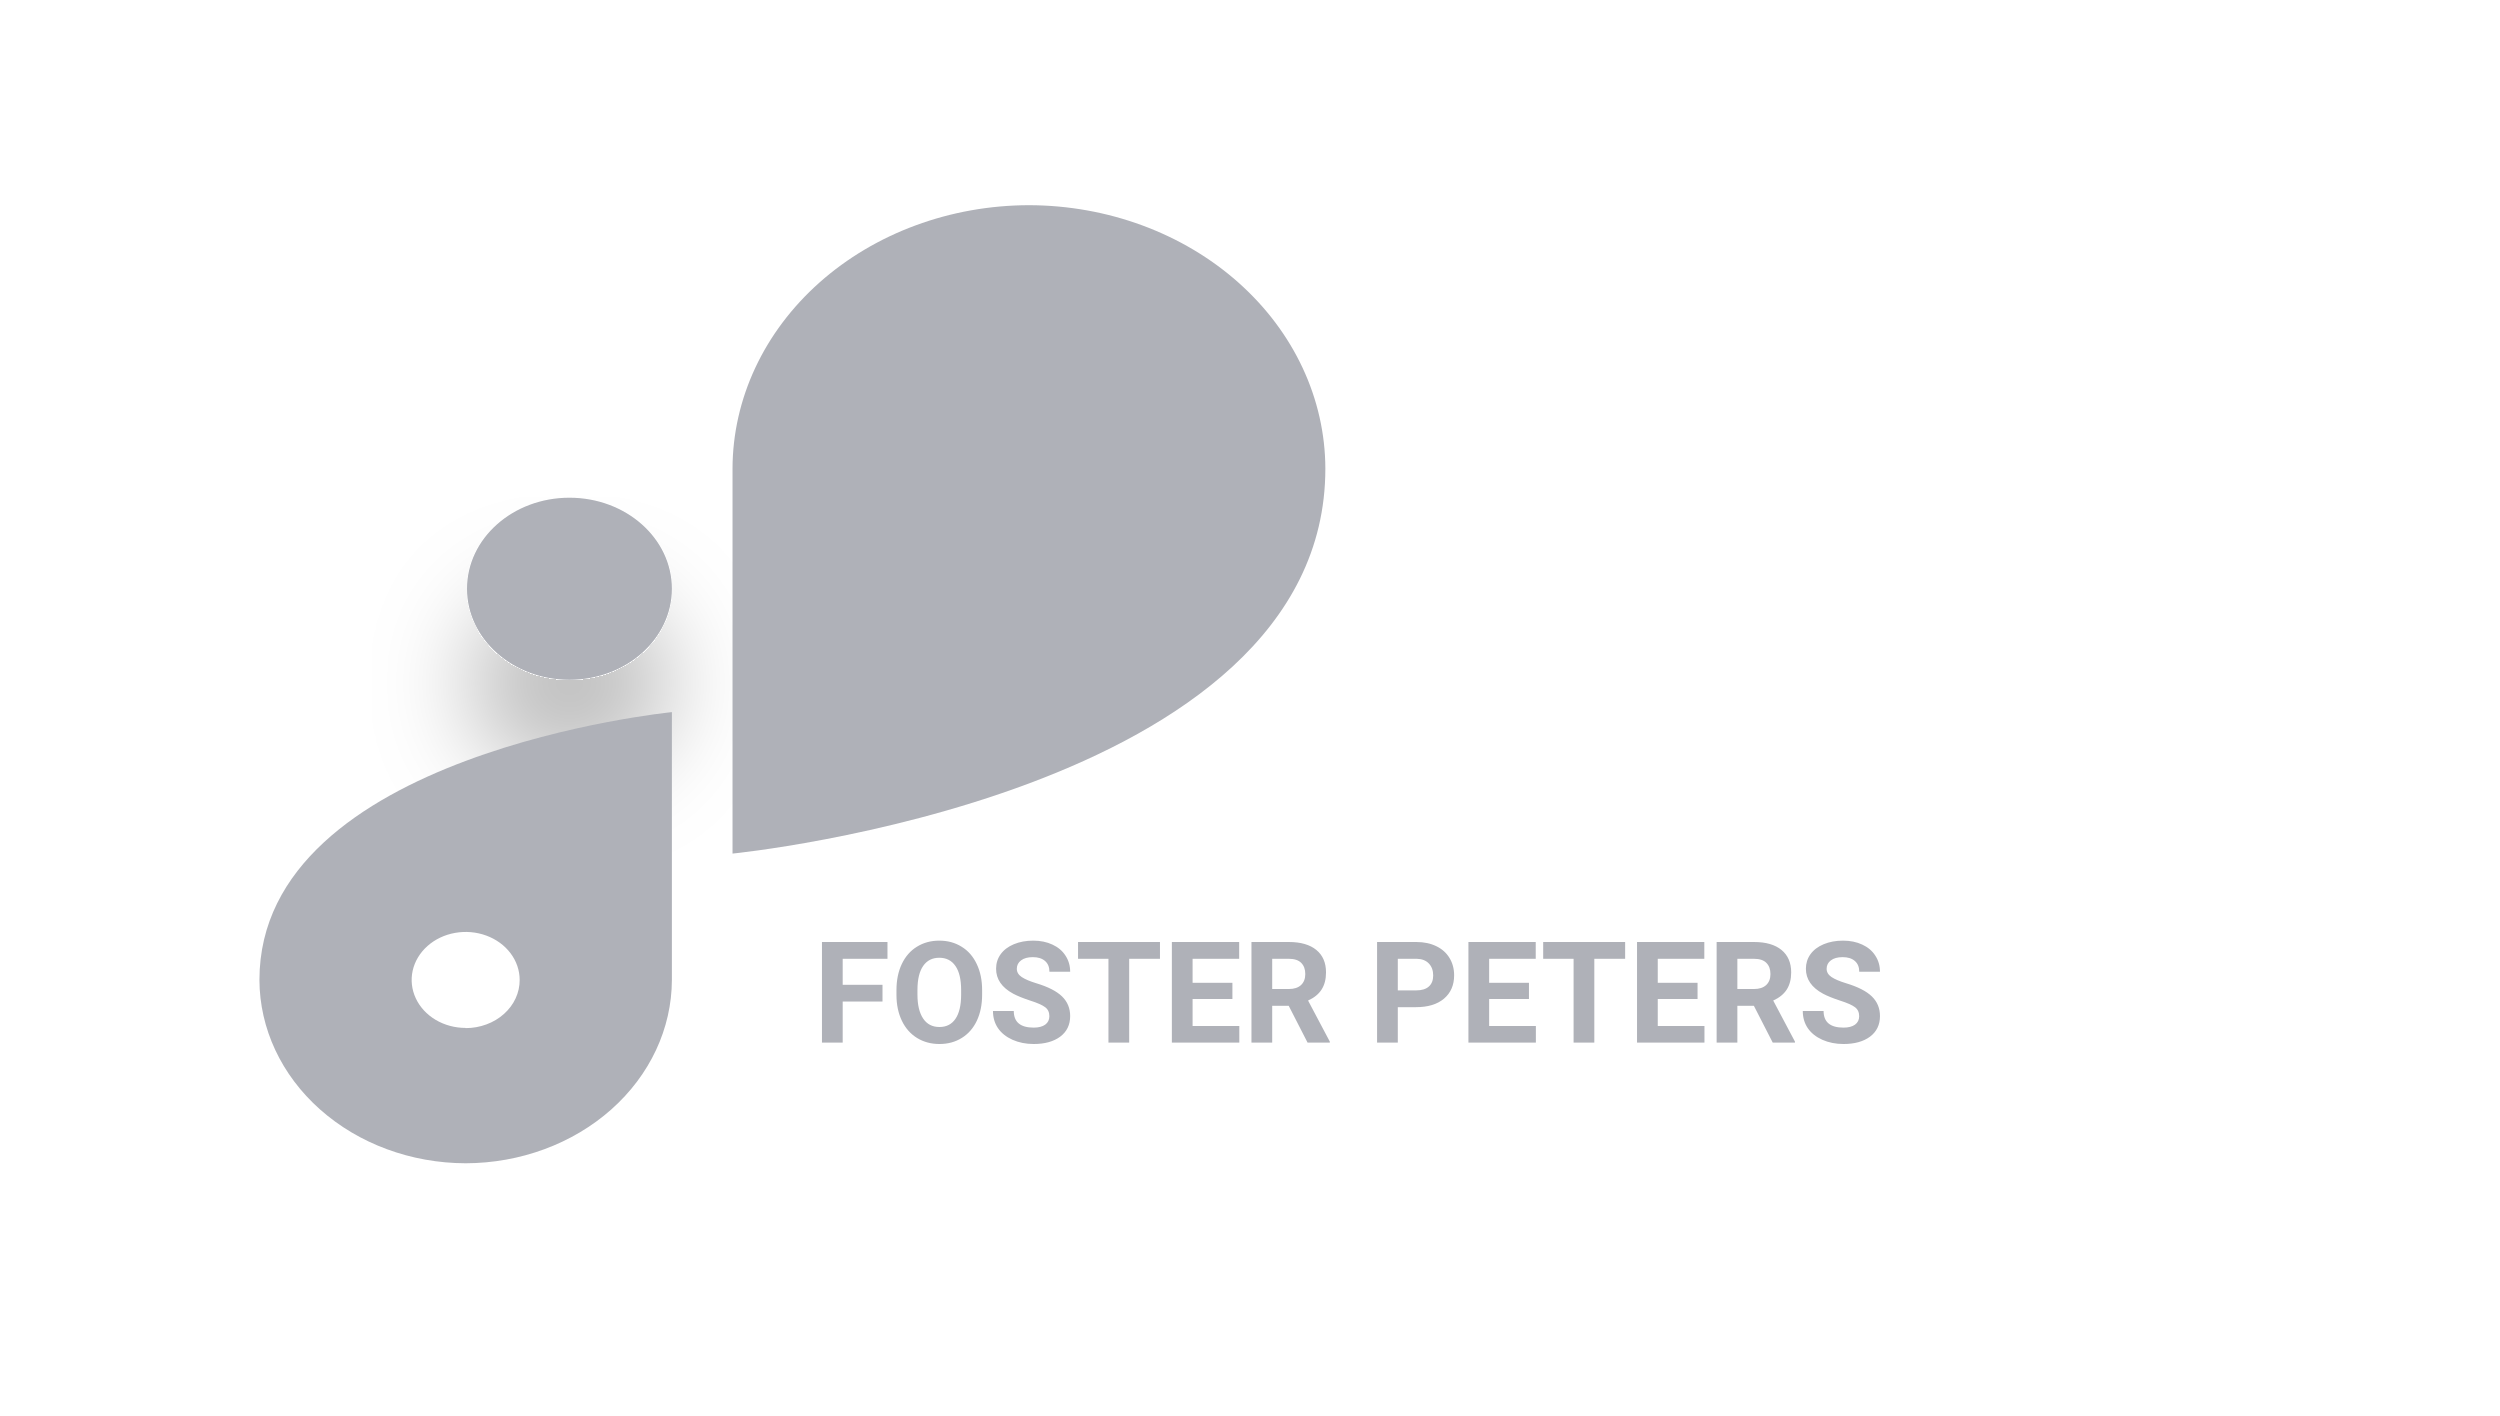
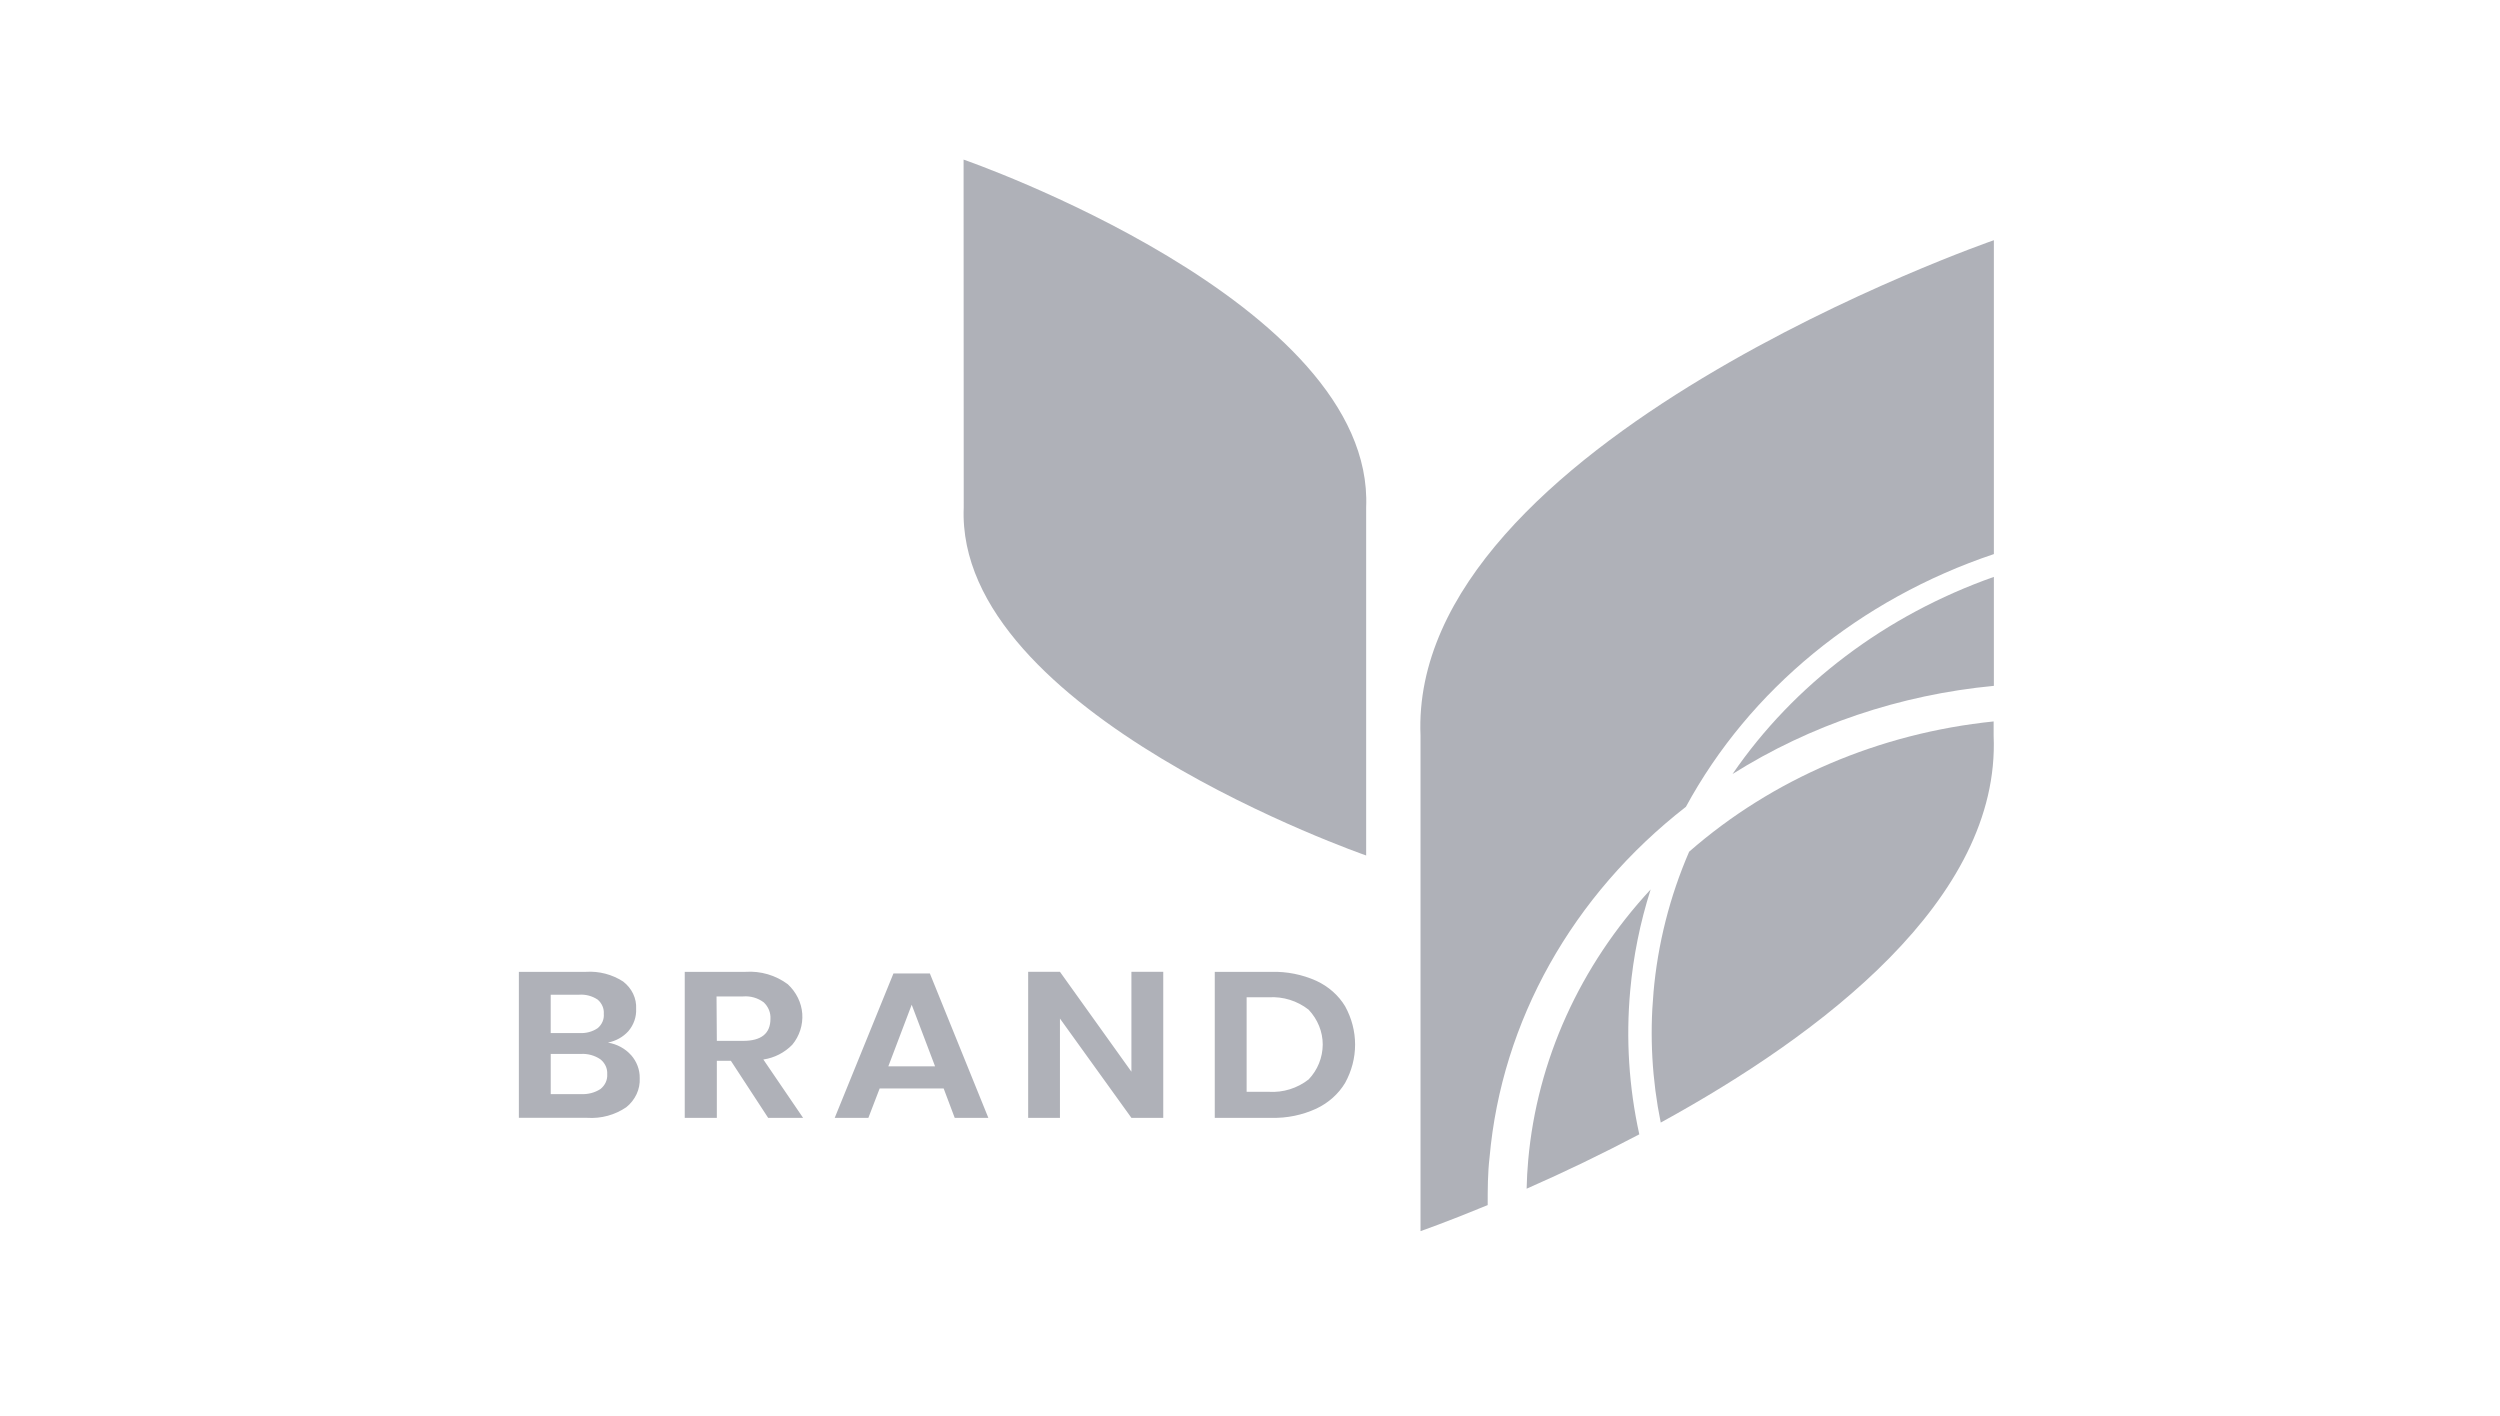
- <svg xmlns="http://www.w3.org/2000/svg" width="106" height="60" viewBox="0 0 106 60" fill="none">
-   <g filter="url(#filter0_d_73601:11)">
-     <path d="M24.146 21.103H24.143C21.745 21.103 19.801 22.83 19.801 24.962V24.964C19.801 27.095 21.745 28.823 24.143 28.823H24.146C26.544 28.823 28.488 27.095 28.488 24.964V24.962C28.488 22.83 26.544 21.103 24.146 21.103Z" fill="#AFB1B8" />
-   </g>
-   <path d="M56.195 19.869C56.188 16.909 54.862 14.072 52.507 11.979C50.153 9.886 46.96 8.707 43.63 8.7V8.7C40.298 8.705 37.105 9.884 34.748 11.977C32.392 14.071 31.066 16.908 31.059 19.869V36.192C31.059 36.192 56.192 33.704 56.195 19.872V19.869Z" fill="#AFB1B8" />
-   <path d="M11 41.55C11.006 43.609 11.929 45.583 13.568 47.039C15.206 48.496 17.427 49.317 19.744 49.323C22.061 49.317 24.281 48.496 25.92 47.04C27.558 45.584 28.482 43.611 28.488 41.552V30.194C28.488 30.194 11 31.927 11 41.55ZM19.744 43.584C19.291 43.584 18.849 43.465 18.472 43.242C18.096 43.018 17.802 42.7 17.629 42.328C17.455 41.956 17.41 41.547 17.498 41.153C17.587 40.758 17.805 40.395 18.125 40.111C18.445 39.826 18.853 39.632 19.297 39.554C19.742 39.475 20.202 39.515 20.62 39.669C21.039 39.823 21.396 40.084 21.648 40.419C21.9 40.754 22.034 41.147 22.034 41.55C22.035 41.817 21.977 42.083 21.862 42.331C21.748 42.578 21.579 42.804 21.366 42.993C21.154 43.183 20.901 43.334 20.622 43.436C20.344 43.539 20.046 43.592 19.744 43.592V43.584Z" fill="#AFB1B8" />
-   <path d="M37.418 42.464H35.73V44.207H34.851V39.941H37.629V40.653H35.73V41.755H37.418V42.464ZM41.642 42.171C41.642 42.591 41.568 42.959 41.42 43.275C41.271 43.592 41.058 43.836 40.781 44.008C40.506 44.18 40.189 44.266 39.832 44.266C39.478 44.266 39.163 44.181 38.885 44.011C38.608 43.841 38.393 43.599 38.241 43.284C38.089 42.968 38.011 42.604 38.01 42.194V41.983C38.01 41.563 38.085 41.194 38.235 40.876C38.387 40.556 38.601 40.31 38.877 40.141C39.154 39.969 39.47 39.883 39.826 39.883C40.181 39.883 40.497 39.969 40.772 40.141C41.05 40.31 41.263 40.556 41.414 40.876C41.566 41.194 41.642 41.562 41.642 41.98V42.171ZM40.752 41.977C40.752 41.53 40.672 41.19 40.511 40.958C40.351 40.725 40.123 40.609 39.826 40.609C39.531 40.609 39.303 40.724 39.143 40.955C38.983 41.184 38.902 41.519 38.9 41.963V42.171C38.9 42.606 38.98 42.944 39.14 43.184C39.3 43.425 39.531 43.545 39.832 43.545C40.127 43.545 40.353 43.43 40.511 43.199C40.67 42.967 40.75 42.629 40.752 42.185V41.977ZM44.493 43.088C44.493 42.922 44.434 42.795 44.317 42.707C44.2 42.617 43.989 42.523 43.684 42.426C43.38 42.326 43.138 42.228 42.961 42.133C42.476 41.871 42.234 41.518 42.234 41.075C42.234 40.845 42.298 40.639 42.427 40.46C42.558 40.278 42.745 40.137 42.987 40.035C43.231 39.934 43.505 39.883 43.807 39.883C44.112 39.883 44.383 39.938 44.622 40.05C44.86 40.159 45.045 40.314 45.175 40.516C45.308 40.717 45.375 40.945 45.375 41.201H44.496C44.496 41.006 44.434 40.854 44.311 40.747C44.188 40.638 44.015 40.583 43.793 40.583C43.578 40.583 43.411 40.629 43.292 40.721C43.172 40.81 43.113 40.93 43.113 41.078C43.113 41.217 43.182 41.333 43.321 41.427C43.462 41.52 43.668 41.608 43.939 41.69C44.439 41.841 44.803 42.027 45.032 42.25C45.26 42.472 45.375 42.75 45.375 43.082C45.375 43.451 45.235 43.741 44.956 43.952C44.676 44.161 44.3 44.266 43.828 44.266C43.5 44.266 43.201 44.206 42.931 44.087C42.662 43.966 42.456 43.801 42.313 43.592C42.172 43.383 42.102 43.141 42.102 42.865H42.984C42.984 43.336 43.265 43.571 43.828 43.571C44.037 43.571 44.2 43.529 44.317 43.445C44.434 43.359 44.493 43.24 44.493 43.088ZM49.183 40.653H47.877V44.207H46.998V40.653H45.709V39.941H49.183V40.653ZM52.254 42.358H50.566V43.501H52.547V44.207H49.687V39.941H52.541V40.653H50.566V41.67H52.254V42.358ZM54.641 42.645H53.941V44.207H53.062V39.941H54.647C55.151 39.941 55.54 40.054 55.813 40.278C56.087 40.503 56.223 40.82 56.223 41.23C56.223 41.521 56.16 41.764 56.033 41.96C55.908 42.153 55.718 42.307 55.462 42.423L56.385 44.166V44.207H55.441L54.641 42.645ZM53.941 41.934H54.65C54.871 41.934 55.042 41.878 55.163 41.767C55.284 41.653 55.344 41.498 55.344 41.301C55.344 41.099 55.287 40.941 55.172 40.826C55.058 40.711 54.883 40.653 54.647 40.653H53.941V41.934ZM59.267 42.704V44.207H58.388V39.941H60.052C60.373 39.941 60.654 40 60.896 40.117C61.14 40.234 61.328 40.401 61.459 40.618C61.59 40.833 61.655 41.078 61.655 41.353C61.655 41.771 61.511 42.101 61.224 42.344C60.939 42.584 60.544 42.704 60.038 42.704H59.267ZM59.267 41.992H60.052C60.285 41.992 60.462 41.937 60.583 41.828C60.706 41.719 60.767 41.562 60.767 41.359C60.767 41.15 60.706 40.981 60.583 40.852C60.46 40.724 60.29 40.657 60.073 40.653H59.267V41.992ZM64.828 42.358H63.14V43.501H65.121V44.207H62.261V39.941H65.115V40.653H63.14V41.67H64.828V42.358ZM68.906 40.653H67.599V44.207H66.72V40.653H65.431V39.941H68.906V40.653ZM71.976 42.358H70.289V43.501H72.269V44.207H69.41V39.941H72.263V40.653H70.289V41.67H71.976V42.358ZM74.364 42.645H73.664V44.207H72.785V39.941H74.37C74.874 39.941 75.262 40.054 75.536 40.278C75.809 40.503 75.946 40.82 75.946 41.23C75.946 41.521 75.882 41.764 75.756 41.96C75.631 42.153 75.44 42.307 75.184 42.423L76.107 44.166V44.207H75.164L74.364 42.645ZM73.664 41.934H74.373C74.593 41.934 74.764 41.878 74.885 41.767C75.007 41.653 75.067 41.498 75.067 41.301C75.067 41.099 75.01 40.941 74.894 40.826C74.781 40.711 74.606 40.653 74.37 40.653H73.664V41.934ZM78.829 43.088C78.829 42.922 78.77 42.795 78.653 42.707C78.536 42.617 78.325 42.523 78.02 42.426C77.716 42.326 77.474 42.228 77.297 42.133C76.812 41.871 76.57 41.518 76.57 41.075C76.57 40.845 76.635 40.639 76.763 40.46C76.894 40.278 77.081 40.137 77.323 40.035C77.567 39.934 77.841 39.883 78.143 39.883C78.448 39.883 78.719 39.938 78.958 40.05C79.196 40.159 79.381 40.314 79.511 40.516C79.644 40.717 79.711 40.945 79.711 41.201H78.832C78.832 41.006 78.77 40.854 78.647 40.747C78.524 40.638 78.351 40.583 78.129 40.583C77.914 40.583 77.747 40.629 77.628 40.721C77.508 40.81 77.449 40.93 77.449 41.078C77.449 41.217 77.518 41.333 77.657 41.427C77.797 41.52 78.004 41.608 78.275 41.69C78.775 41.841 79.139 42.027 79.368 42.25C79.596 42.472 79.711 42.75 79.711 43.082C79.711 43.451 79.571 43.741 79.292 43.952C79.012 44.161 78.636 44.266 78.164 44.266C77.836 44.266 77.537 44.206 77.267 44.087C76.998 43.966 76.792 43.801 76.649 43.592C76.508 43.383 76.438 43.141 76.438 42.865H77.32C77.32 43.336 77.601 43.571 78.164 43.571C78.373 43.571 78.536 43.529 78.653 43.445C78.77 43.359 78.829 43.24 78.829 43.088Z" fill="#AFB1B8" />
-   <defs>
-     <filter id="filter0_d_73601:11" x="15.801" y="21.103" width="16.687" height="15.72" filterUnits="userSpaceOnUse" color-interpolation-filters="sRGB">
-       <feFlood flood-opacity="0" result="BackgroundImageFix" />
-       <feColorMatrix in="SourceAlpha" type="matrix" values="0 0 0 0 0 0 0 0 0 0 0 0 0 0 0 0 0 0 127 0" result="hardAlpha" />
-       <feOffset dy="4" />
-       <feGaussianBlur stdDeviation="2" />
-       <feComposite in2="hardAlpha" operator="out" />
-       <feColorMatrix type="matrix" values="0 0 0 0 0 0 0 0 0 0 0 0 0 0 0 0 0 0 0.25 0" />
-       <feBlend mode="normal" in2="BackgroundImageFix" result="effect1_dropShadow_73601:11" />
-       <feBlend mode="normal" in="SourceGraphic" in2="effect1_dropShadow_73601:11" result="shape" />
-     </filter>
-   </defs>
+ <svg xmlns="http://www.w3.org/2000/svg" width="106" height="60" fill="none">
+   <path d="M26.757 44.735c.244.276.373.622.367.977a1.43 1.43 0 0 1-.131.676 1.558 1.558 0 0 1-.438.558 2.627 2.627 0 0 1-1.651.45H22v-6.19h2.844a2.593 2.593 0 0 1 1.576.41c.184.142.33.32.425.52.096.202.139.42.127.64.016.34-.1.677-.33.946-.221.246-.526.416-.866.484.385.064.733.252.98.53Zm-3.406-.934h1.216c.276.018.55-.055.773-.206a.738.738 0 0 0 .207-.275.68.68 0 0 0 .054-.33.701.701 0 0 0-.055-.329.758.758 0 0 0-.203-.276 1.255 1.255 0 0 0-.796-.209H23.35v1.625Zm2.108 2.374a.777.777 0 0 0 .224-.284.712.712 0 0 0 .063-.345.722.722 0 0 0-.066-.35.788.788 0 0 0-.228-.285 1.338 1.338 0 0 0-.826-.224h-1.275v1.703h1.292c.29.015.578-.06.816-.215ZM32.57 47.397l-1.581-2.42h-.595v2.42h-1.361v-6.191h2.577a2.699 2.699 0 0 1 1.793.526c.36.336.578.779.613 1.248a1.86 1.86 0 0 1-.421 1.314 2.148 2.148 0 0 1-1.229.629l1.685 2.474h-1.48Zm-2.176-3.264h1.113c.773 0 1.16-.312 1.16-.937a.852.852 0 0 0-.063-.375.917.917 0 0 0-.221-.321 1.282 1.282 0 0 0-.876-.251h-1.126l.013 1.884ZM40.01 46.15h-2.712l-.479 1.247h-1.427l2.49-6.122h1.544l2.48 6.122H40.48l-.469-1.246Zm-.363-.937-.991-2.613-.991 2.613h1.982ZM49.322 47.397h-1.35l-3.03-4.21v4.21h-1.348v-6.192h1.348l3.03 4.235v-4.235h1.35v6.192ZM57.033 45.915c-.28.467-.705.848-1.223 1.092a4.288 4.288 0 0 1-1.9.39h-2.404v-6.191h2.405a4.376 4.376 0 0 1 1.9.38c.517.24.943.616 1.222 1.08.278.504.423 1.06.423 1.625 0 .564-.145 1.12-.423 1.624Zm-1.546-.148a2.16 2.16 0 0 0 .597-1.478c0-.542-.212-1.066-.597-1.477a2.488 2.488 0 0 0-1.692-.527h-.938v4.008h.938a2.49 2.49 0 0 0 1.692-.526ZM40.856 6.767s17.438 6.028 17.069 14.751v14.754s-17.426-6.03-17.063-14.754l-.006-14.751ZM73.46 32.818c3.294-2.075 7.103-3.36 11.08-3.738v-4.62c-4.582 1.618-8.47 4.55-11.08 8.358Z" fill="#AFB1B8" />
+   <path d="M71.482 34.21c2.695-4.97 7.368-8.805 13.058-10.717V10.185s-24.835 8.587-24.31 21.009V52.2s1.107-.384 2.848-1.104c0-.671 0-1.349.08-2.03.513-5.766 3.507-11.11 8.324-14.857Z" fill="#AFB1B8" />
+   <path d="M69.12 42.013c.13-1.457.421-2.898.868-4.301-2.998 3.235-4.815 7.25-5.192 11.479-.037.399-.057.798-.067 1.21a74.756 74.756 0 0 0 4.777-2.305c-.44-2.001-.57-4.049-.386-6.083ZM70.108 42.089a19.051 19.051 0 0 0 .307 5.508c6.785-3.718 14.41-9.462 14.115-16.403v-.605c-4.848.497-9.383 2.437-12.91 5.523a19.259 19.259 0 0 0-1.513 5.977Z" fill="#AFB1B8" />
</svg>
